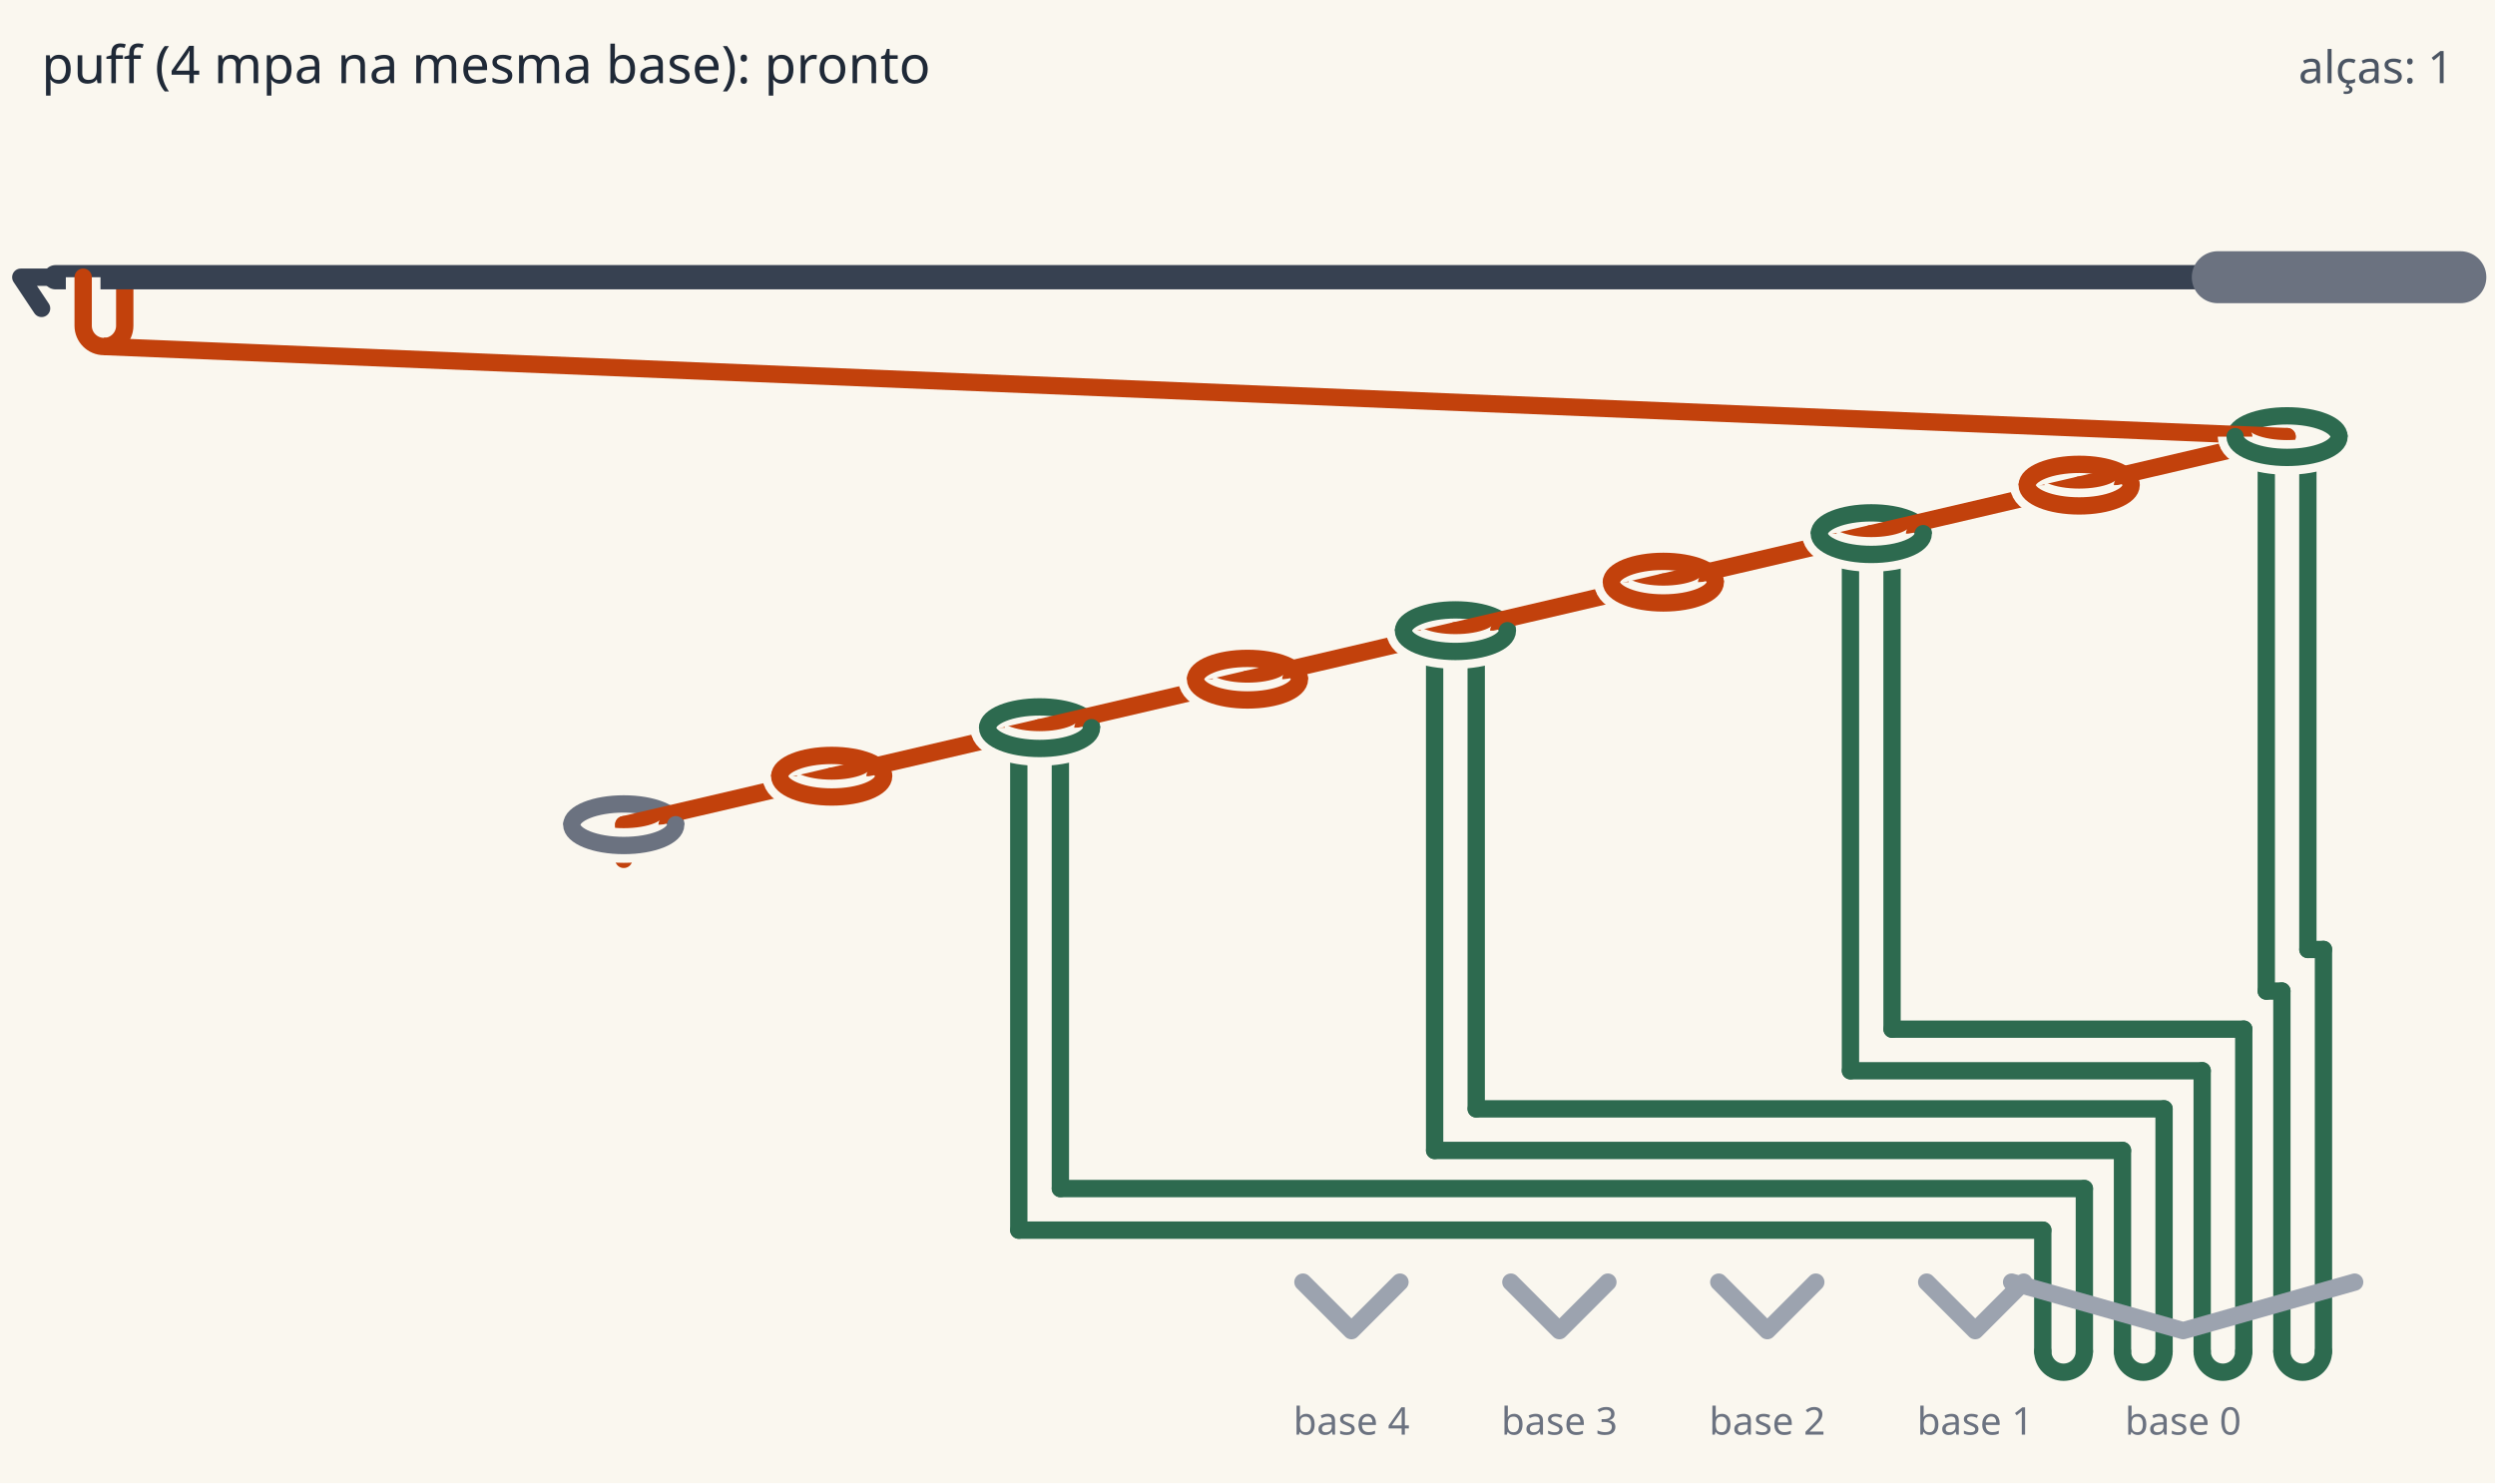
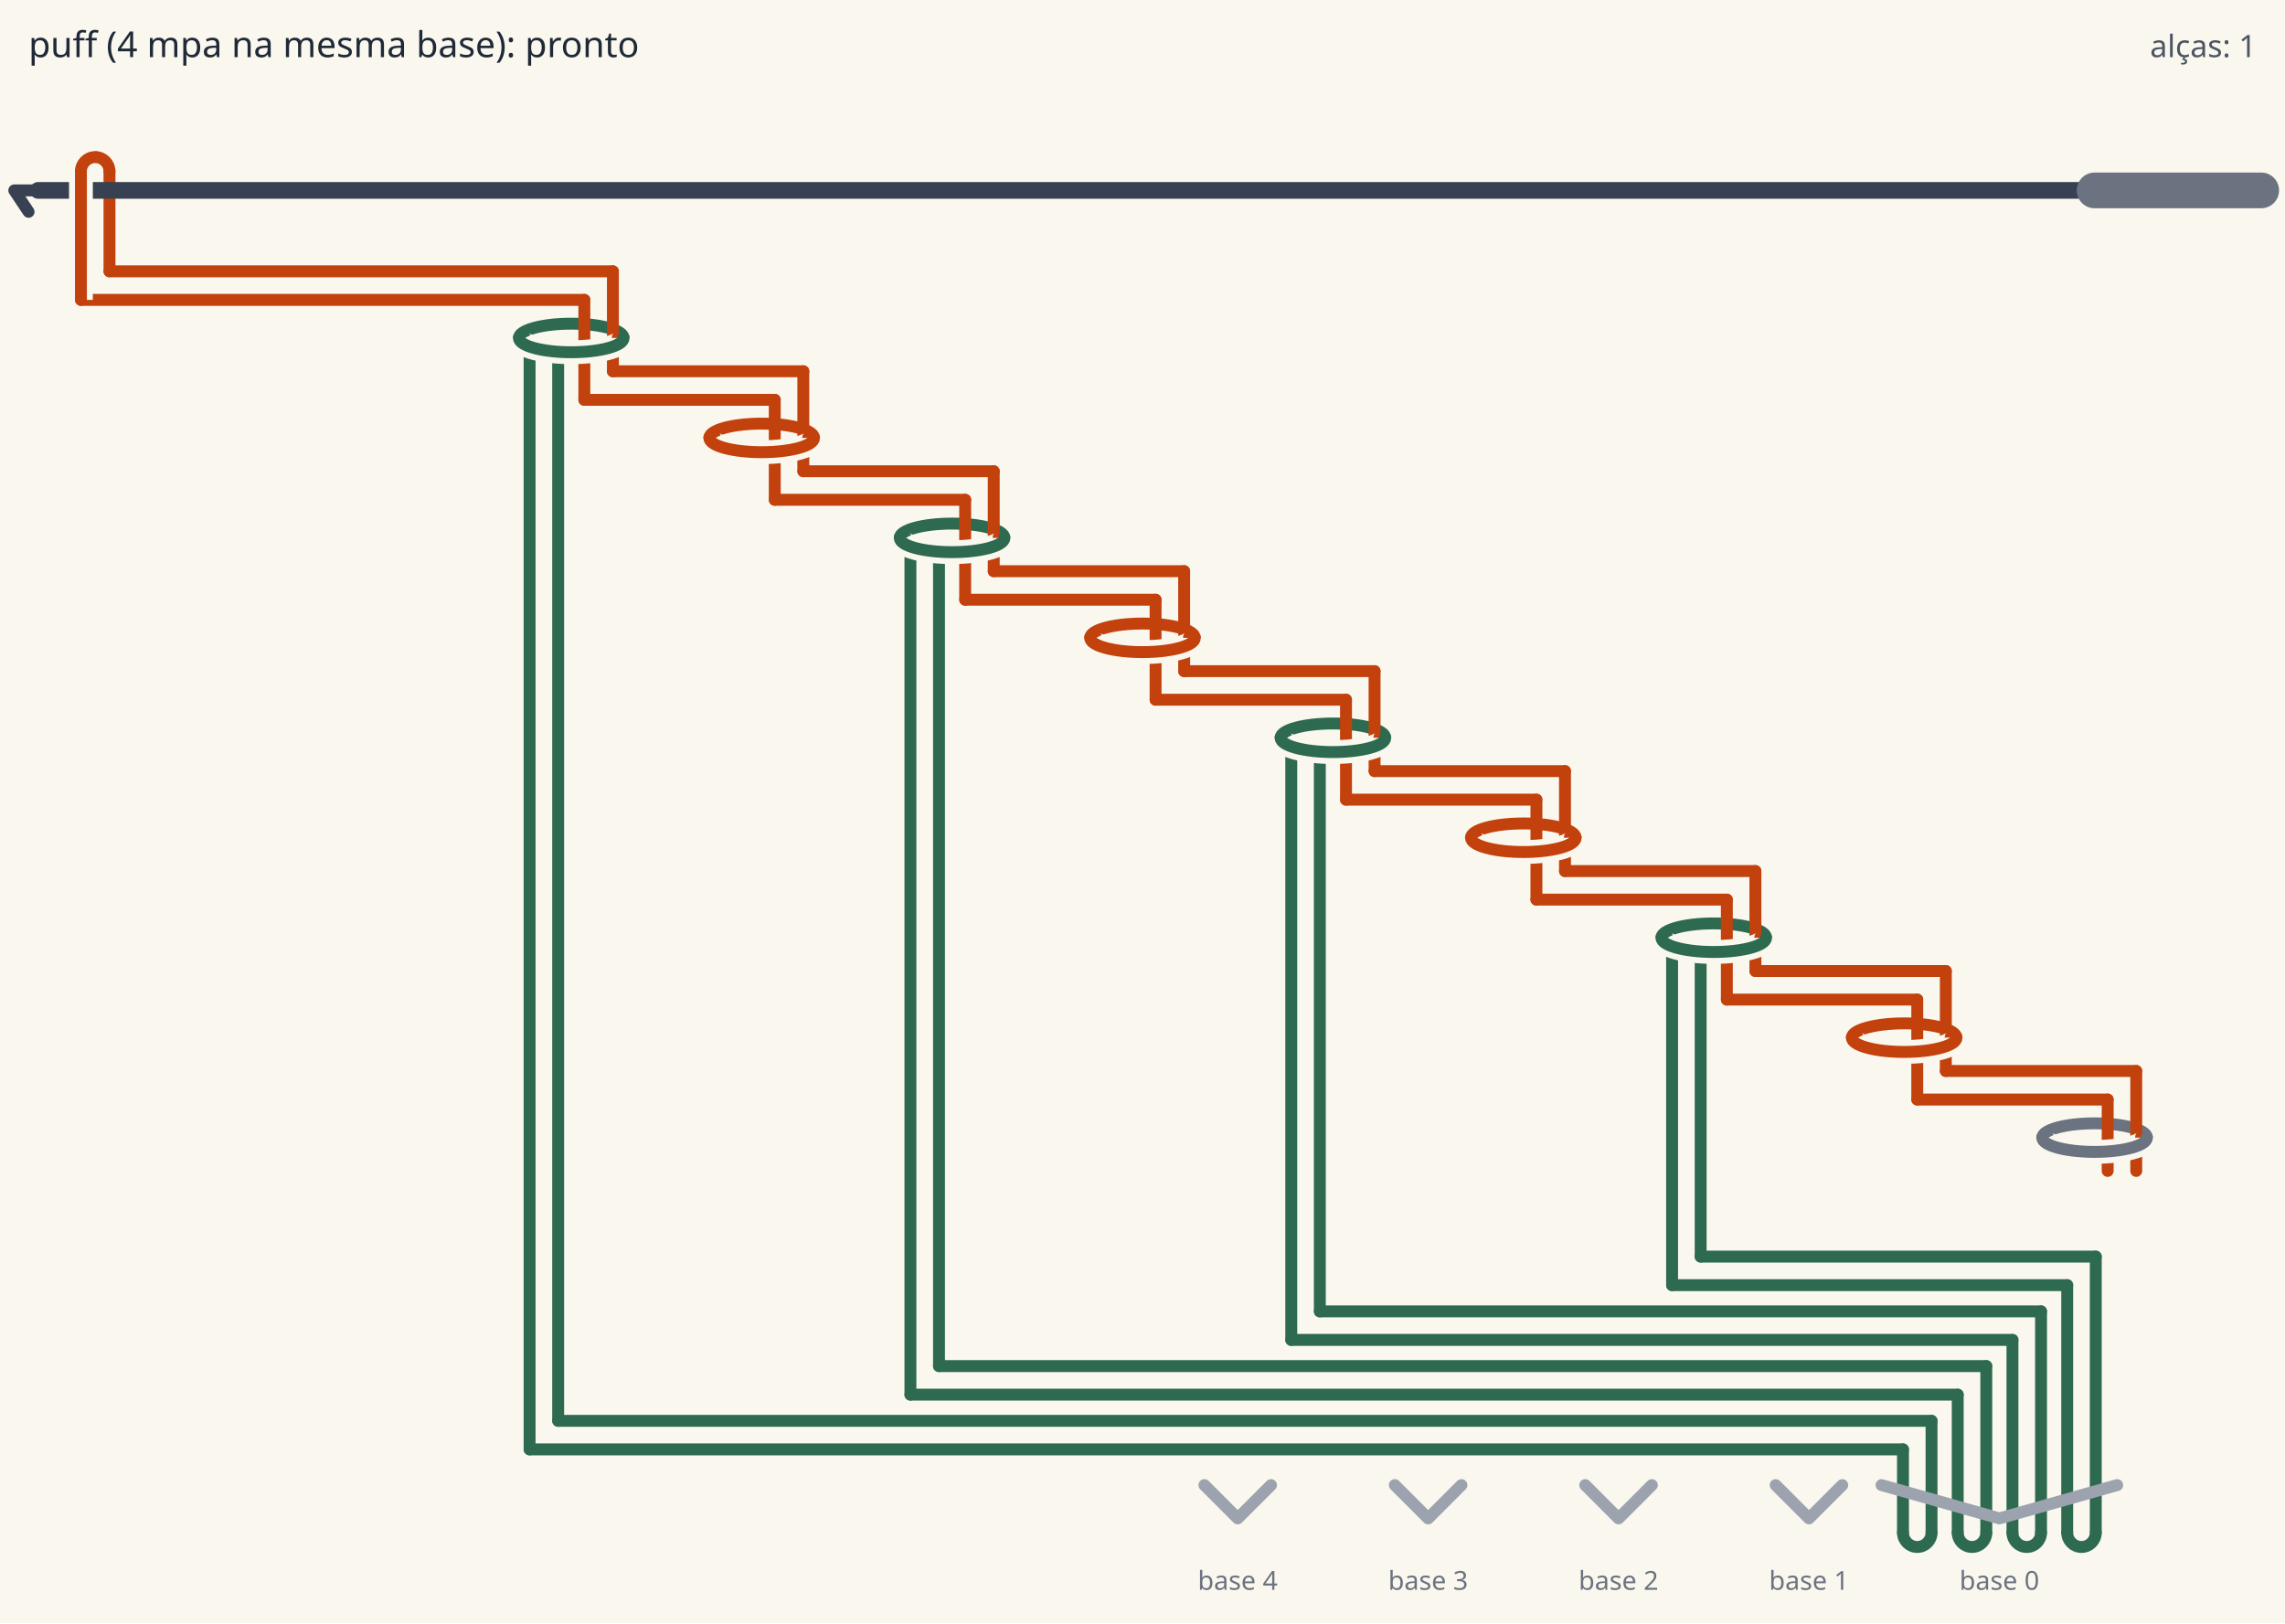
- <svg xmlns="http://www.w3.org/2000/svg" viewBox="0 0 720.0 428.0" width="720.0" height="428.0" font-family="sans-serif">
+ <svg xmlns="http://www.w3.org/2000/svg" viewBox="0 0 960.0 682.0" width="960.0" height="682.0" font-family="sans-serif">
  <rect width="100%" height="100%" fill="#faf7ef" />
  <text x="12" y="24" font-size="15" fill="#1f2937">puff (4 mpa na mesma base): pronto</text>
-   <text x="708.0" y="24" font-size="13" text-anchor="end" fill="#4b5563">alças: 1</text>
-   <text x="630.0" y="414.0" font-size="11" text-anchor="middle" fill="#6b7280">base 0</text>
-   <text x="570.0" y="414.0" font-size="11" text-anchor="middle" fill="#6b7280">base 1</text>
-   <text x="510.0" y="414.0" font-size="11" text-anchor="middle" fill="#6b7280">base 2</text>
-   <text x="450.0" y="414.0" font-size="11" text-anchor="middle" fill="#6b7280">base 3</text>
-   <text x="390.0" y="414.0" font-size="11" text-anchor="middle" fill="#6b7280">base 4</text>
-   <line data-leg="8" data-base="0" data-side="back" data-seg="0" x1="666.0" y1="132.0" x2="666.0" y2="274.0" stroke="#2d6a4f" stroke-width="5" stroke-linecap="round" />
-   <line data-leg="8" data-base="0" data-side="back" data-seg="1" x1="666.0" y1="274.0" x2="670.5" y2="274.0" stroke="#2d6a4f" stroke-width="5" stroke-linecap="round" />
-   <line data-leg="8" data-base="0" data-side="back" data-seg="2" x1="670.5" y1="274.0" x2="670.5" y2="390.0" stroke="#2d6a4f" stroke-width="5" stroke-linecap="round" />
-   <line data-leg="8" data-base="0" data-side="front" data-seg="0" x1="654.0" y1="132.0" x2="654.0" y2="286.0" stroke="#2d6a4f" stroke-width="5" stroke-linecap="round" />
-   <line data-leg="8" data-base="0" data-side="front" data-seg="1" x1="654.0" y1="286.0" x2="658.5" y2="286.0" stroke="#2d6a4f" stroke-width="5" stroke-linecap="round" />
-   <line data-leg="8" data-base="0" data-side="front" data-seg="2" x1="658.5" y1="286.0" x2="658.5" y2="390.0" stroke="#2d6a4f" stroke-width="5" stroke-linecap="round" />
-   <line data-leg="6" data-base="0" data-side="back" data-seg="0" x1="546.0" y1="160.0" x2="546.0" y2="297.0" stroke="#2d6a4f" stroke-width="5" stroke-linecap="round" />
-   <line data-leg="6" data-base="0" data-side="back" data-seg="1" x1="546.0" y1="297.0" x2="647.5" y2="297.0" stroke="#2d6a4f" stroke-width="5" stroke-linecap="round" />
-   <line data-leg="6" data-base="0" data-side="back" data-seg="2" x1="647.5" y1="297.0" x2="647.5" y2="390.0" stroke="#2d6a4f" stroke-width="5" stroke-linecap="round" />
-   <line data-leg="6" data-base="0" data-side="front" data-seg="0" x1="534.0" y1="160.0" x2="534.0" y2="309.0" stroke="#2d6a4f" stroke-width="5" stroke-linecap="round" />
-   <line data-leg="6" data-base="0" data-side="front" data-seg="1" x1="534.0" y1="309.0" x2="635.5" y2="309.0" stroke="#2d6a4f" stroke-width="5" stroke-linecap="round" />
-   <line data-leg="6" data-base="0" data-side="front" data-seg="2" x1="635.5" y1="309.0" x2="635.5" y2="390.0" stroke="#2d6a4f" stroke-width="5" stroke-linecap="round" />
-   <line data-leg="4" data-base="0" data-side="back" data-seg="0" x1="426.0" y1="188.0" x2="426.0" y2="320.0" stroke="#2d6a4f" stroke-width="5" stroke-linecap="round" />
-   <line data-leg="4" data-base="0" data-side="back" data-seg="1" x1="426.0" y1="320.0" x2="624.5" y2="320.0" stroke="#2d6a4f" stroke-width="5" stroke-linecap="round" />
-   <line data-leg="4" data-base="0" data-side="back" data-seg="2" x1="624.5" y1="320.0" x2="624.5" y2="390.0" stroke="#2d6a4f" stroke-width="5" stroke-linecap="round" />
-   <line data-leg="4" data-base="0" data-side="front" data-seg="0" x1="414.0" y1="188.0" x2="414.0" y2="332.0" stroke="#2d6a4f" stroke-width="5" stroke-linecap="round" />
-   <line data-leg="4" data-base="0" data-side="front" data-seg="1" x1="414.0" y1="332.0" x2="612.5" y2="332.0" stroke="#2d6a4f" stroke-width="5" stroke-linecap="round" />
-   <line data-leg="4" data-base="0" data-side="front" data-seg="2" x1="612.5" y1="332.0" x2="612.5" y2="390.0" stroke="#2d6a4f" stroke-width="5" stroke-linecap="round" />
-   <line data-leg="2" data-base="0" data-side="back" data-seg="0" x1="306.0" y1="216.0" x2="306.0" y2="343.0" stroke="#2d6a4f" stroke-width="5" stroke-linecap="round" />
-   <line data-leg="2" data-base="0" data-side="back" data-seg="1" x1="306.0" y1="343.0" x2="601.5" y2="343.0" stroke="#2d6a4f" stroke-width="5" stroke-linecap="round" />
-   <line data-leg="2" data-base="0" data-side="back" data-seg="2" x1="601.5" y1="343.0" x2="601.5" y2="390.0" stroke="#2d6a4f" stroke-width="5" stroke-linecap="round" />
-   <line data-leg="2" data-base="0" data-side="front" data-seg="0" x1="294.0" y1="216.0" x2="294.0" y2="355.0" stroke="#2d6a4f" stroke-width="5" stroke-linecap="round" />
-   <line data-leg="2" data-base="0" data-side="front" data-seg="1" x1="294.0" y1="355.0" x2="589.5" y2="355.0" stroke="#2d6a4f" stroke-width="5" stroke-linecap="round" />
-   <line data-leg="2" data-base="0" data-side="front" data-seg="2" x1="589.5" y1="355.0" x2="589.5" y2="390.0" stroke="#2d6a4f" stroke-width="5" stroke-linecap="round" />
-   <path data-leg-curve="8" data-base="0" d="M 670.5 390.0 A 6 6 0 0 1 658.5 390.0" fill="none" stroke="#2d6a4f" stroke-width="5" stroke-linecap="round" />
-   <path data-leg-curve="6" data-base="0" d="M 647.5 390.0 A 6 6 0 0 1 635.5 390.0" fill="none" stroke="#2d6a4f" stroke-width="5" stroke-linecap="round" />
-   <path data-leg-curve="4" data-base="0" d="M 624.5 390.0 A 6 6 0 0 1 612.5 390.0" fill="none" stroke="#2d6a4f" stroke-width="5" stroke-linecap="round" />
-   <path data-leg-curve="2" data-base="0" d="M 601.5 390.0 A 6 6 0 0 1 589.5 390.0" fill="none" stroke="#2d6a4f" stroke-width="5" stroke-linecap="round" />
-   <path data-base-top="0" data-cx="630.0" data-hw="49.5" d="M 580.5 370.0 L 630.0 384.0 L 679.5 370.0" fill="none" stroke="#9ca3af" stroke-width="5" stroke-linecap="round" stroke-linejoin="round" />
-   <path data-base-top="1" data-cx="570.0" data-hw="14.0" d="M 556.0 370.0 L 570.0 384.0 L 584.0 370.0" fill="none" stroke="#9ca3af" stroke-width="5" stroke-linecap="round" stroke-linejoin="round" />
-   <path data-base-top="2" data-cx="510.0" data-hw="14.0" d="M 496.0 370.0 L 510.0 384.0 L 524.0 370.0" fill="none" stroke="#9ca3af" stroke-width="5" stroke-linecap="round" stroke-linejoin="round" />
-   <path data-base-top="3" data-cx="450.0" data-hw="14.0" d="M 436.0 370.0 L 450.0 384.0 L 464.0 370.0" fill="none" stroke="#9ca3af" stroke-width="5" stroke-linecap="round" stroke-linejoin="round" />
-   <path data-base-top="4" data-cx="390.0" data-hw="14.0" d="M 376.0 370.0 L 390.0 384.0 L 404.0 370.0" fill="none" stroke="#9ca3af" stroke-width="5" stroke-linecap="round" stroke-linejoin="round" />
-   <path data-loop="0" data-kind="initial" data-on-hook="0" data-part="back" data-cx="180.0" data-cy="238.0" d="M 165.0 238.0 A 15 6 0 0 1 195.0 238.0" fill="none" stroke="#6b7280" stroke-width="5" stroke-linecap="round" />
-   <path data-loop="1" data-kind="yo" data-on-hook="0" data-part="back" data-cx="240.0" data-cy="224.0" d="M 225.0 224.0 A 15 6 0 0 1 255.0 224.0" fill="none" stroke="#c2410c" stroke-width="5" stroke-linecap="round" />
-   <path data-loop="2" data-kind="pulled" data-on-hook="0" data-part="back" data-cx="300.0" data-cy="210.0" d="M 285.0 210.0 A 15 6 0 0 1 315.0 210.0" fill="none" stroke="#2d6a4f" stroke-width="5" stroke-linecap="round" />
-   <path data-loop="3" data-kind="yo" data-on-hook="0" data-part="back" data-cx="360.0" data-cy="196.0" d="M 345.0 196.0 A 15 6 0 0 1 375.0 196.0" fill="none" stroke="#c2410c" stroke-width="5" stroke-linecap="round" />
-   <path data-loop="4" data-kind="pulled" data-on-hook="0" data-part="back" data-cx="420.0" data-cy="182.0" d="M 405.0 182.0 A 15 6 0 0 1 435.0 182.0" fill="none" stroke="#2d6a4f" stroke-width="5" stroke-linecap="round" />
-   <path data-loop="5" data-kind="yo" data-on-hook="0" data-part="back" data-cx="480.0" data-cy="168.0" d="M 465.0 168.0 A 15 6 0 0 1 495.0 168.0" fill="none" stroke="#c2410c" stroke-width="5" stroke-linecap="round" />
-   <path data-loop="6" data-kind="pulled" data-on-hook="0" data-part="back" data-cx="540.0" data-cy="154.0" d="M 525.0 154.0 A 15 6 0 0 1 555.0 154.0" fill="none" stroke="#2d6a4f" stroke-width="5" stroke-linecap="round" />
-   <path data-loop="7" data-kind="yo" data-on-hook="0" data-part="back" data-cx="600.0" data-cy="140.0" d="M 585.0 140.0 A 15 6 0 0 1 615.0 140.0" fill="none" stroke="#c2410c" stroke-width="5" stroke-linecap="round" />
-   <path data-loop="8" data-kind="pulled" data-on-hook="0" data-part="back" data-cx="660.0" data-cy="126.0" d="M 645.0 126.0 A 15 6 0 0 1 675.0 126.0" fill="none" stroke="#2d6a4f" stroke-width="5" stroke-linecap="round" />
-   <path data-loop="9" data-kind="yo" data-on-hook="1" data-part="back" data-cx="30.0" data-cy="80.0" d="M 36.0 80.0 L 36.0 94.0 A 6 6 0 0 1 30.0 100.0" fill="none" stroke="#c2410c" stroke-width="5" stroke-linecap="round" />
-   <line data-hook="1" x1="704.0" y1="80" x2="16.0" y2="80" stroke="#374151" stroke-width="7" stroke-linecap="round" />
-   <line data-hook-handle="1" x1="710.0" y1="80" x2="640.0" y2="80" stroke="#6b7280" stroke-width="15" stroke-linecap="round" />
+   <text x="948.0" y="24" font-size="13" text-anchor="end" fill="#4b5563">alças: 1</text>
+   <text x="840.0" y="668.0" font-size="11" text-anchor="middle" fill="#6b7280">base 0</text>
+   <text x="760.0" y="668.0" font-size="11" text-anchor="middle" fill="#6b7280">base 1</text>
+   <text x="680.0" y="668.0" font-size="11" text-anchor="middle" fill="#6b7280">base 2</text>
+   <text x="600.0" y="668.0" font-size="11" text-anchor="middle" fill="#6b7280">base 3</text>
+   <text x="520.0" y="668.0" font-size="11" text-anchor="middle" fill="#6b7280">base 4</text>
+   <path data-loop="0" data-kind="initial" data-on-hook="0" data-part="back" data-cx="880.0" data-cy="478.0" d="M 858.0 478.0 A 22 6 0 0 1 902.0 478.0" fill="none" stroke="#6b7280" stroke-width="5" stroke-linecap="round" />
+   <path data-loop="1" data-kind="yo" data-on-hook="0" data-part="back" data-cx="800.0" data-cy="436.0" d="M 778.0 436.0 A 22 6 0 0 1 822.0 436.0" fill="none" stroke="#c2410c" stroke-width="5" stroke-linecap="round" />
+   <path data-loop="2" data-kind="pulled" data-on-hook="0" data-part="back" data-cx="720.0" data-cy="394.0" d="M 698.0 394.0 A 22 6 0 0 1 742.0 394.0" fill="none" stroke="#2d6a4f" stroke-width="5" stroke-linecap="round" />
+   <path data-loop="3" data-kind="yo" data-on-hook="0" data-part="back" data-cx="640.0" data-cy="352.0" d="M 618.0 352.0 A 22 6 0 0 1 662.0 352.0" fill="none" stroke="#c2410c" stroke-width="5" stroke-linecap="round" />
+   <path data-loop="4" data-kind="pulled" data-on-hook="0" data-part="back" data-cx="560.0" data-cy="310.0" d="M 538.0 310.0 A 22 6 0 0 1 582.0 310.0" fill="none" stroke="#2d6a4f" stroke-width="5" stroke-linecap="round" />
+   <path data-loop="5" data-kind="yo" data-on-hook="0" data-part="back" data-cx="480.0" data-cy="268.0" d="M 458.0 268.0 A 22 6 0 0 1 502.0 268.0" fill="none" stroke="#c2410c" stroke-width="5" stroke-linecap="round" />
+   <path data-loop="6" data-kind="pulled" data-on-hook="0" data-part="back" data-cx="400.0" data-cy="226.0" d="M 378.0 226.0 A 22 6 0 0 1 422.0 226.0" fill="none" stroke="#2d6a4f" stroke-width="5" stroke-linecap="round" />
+   <path data-loop="7" data-kind="yo" data-on-hook="0" data-part="back" data-cx="320.0" data-cy="184.0" d="M 298.0 184.0 A 22 6 0 0 1 342.0 184.0" fill="none" stroke="#c2410c" stroke-width="5" stroke-linecap="round" />
+   <path data-loop="8" data-kind="pulled" data-on-hook="0" data-part="back" data-cx="240.0" data-cy="142.0" d="M 218.0 142.0 A 22 6 0 0 1 262.0 142.0" fill="none" stroke="#2d6a4f" stroke-width="5" stroke-linecap="round" />
+   <path data-bend="9" data-side="back" d="M 46.0 72 A 6 6 0 0 0 40.0 66" fill="none" stroke="#c2410c" stroke-width="5" stroke-linecap="round" />
+   <line data-pair="9" data-side="back" data-seg="0" data-strand="9" data-draw="1" data-loop="9" data-kind="yo" data-on-hook="1" data-part="back" data-cx="40.0" data-cy="80" x1="46.0" y1="72.0" x2="46.0" y2="114.0" stroke="#c2410c" stroke-width="5" stroke-linecap="round" />
+   <line data-hook="1" x1="944.0" y1="80" x2="16.0" y2="80" stroke="#374151" stroke-width="7" stroke-linecap="round" />
+   <line data-hook-handle="1" x1="950.0" y1="80" x2="880.0" y2="80" stroke="#6b7280" stroke-width="15" stroke-linecap="round" />
  <path data-hook-tip="1" d="M 18.0 80 L 6.0 80 L 12.0 89" fill="none" stroke="#374151" stroke-width="5" stroke-linecap="round" stroke-linejoin="round" />
-   <line data-strand="9" data-draw="1" data-through="8" x1="30.0" y1="100.0" x2="660.0" y2="126.0" stroke="#c2410c" stroke-width="5" stroke-linecap="round" />
-   <line data-strand="9" data-draw="1" data-through="7" x1="660.0" y1="126.0" x2="600.0" y2="140.0" stroke="#c2410c" stroke-width="5" stroke-linecap="round" />
-   <line data-strand="9" data-draw="1" data-through="6" x1="600.0" y1="140.0" x2="540.0" y2="154.0" stroke="#c2410c" stroke-width="5" stroke-linecap="round" />
-   <line data-strand="9" data-draw="1" data-through="5" x1="540.0" y1="154.0" x2="480.0" y2="168.0" stroke="#c2410c" stroke-width="5" stroke-linecap="round" />
-   <line data-strand="9" data-draw="1" data-through="4" x1="480.0" y1="168.0" x2="420.0" y2="182.0" stroke="#c2410c" stroke-width="5" stroke-linecap="round" />
-   <line data-strand="9" data-draw="1" data-through="3" x1="420.0" y1="182.0" x2="360.0" y2="196.0" stroke="#c2410c" stroke-width="5" stroke-linecap="round" />
-   <line data-strand="9" data-draw="1" data-through="2" x1="360.0" y1="196.0" x2="300.0" y2="210.0" stroke="#c2410c" stroke-width="5" stroke-linecap="round" />
-   <line data-strand="9" data-draw="1" data-through="1" x1="300.0" y1="210.0" x2="240.0" y2="224.0" stroke="#c2410c" stroke-width="5" stroke-linecap="round" />
-   <line data-strand="9" data-draw="1" data-through="0" x1="240.0" y1="224.0" x2="180.0" y2="238.0" stroke="#c2410c" stroke-width="5" stroke-linecap="round" />
-   <line data-strand="9" data-draw="1" data-exit="1" x1="180.0" y1="238.0" x2="180.0" y2="248.0" stroke="#c2410c" stroke-width="5" stroke-linecap="round" />
-   <path d="M 165.0 238.0 A 15 6 0 0 0 195.0 238.0" fill="none" stroke="#faf7ef" stroke-width="10" stroke-linecap="butt" />
-   <path data-loop="0" data-kind="initial" data-on-hook="0" data-part="front" data-cx="180.0" data-cy="238.0" d="M 165.0 238.0 A 15 6 0 0 0 195.0 238.0" fill="none" stroke="#6b7280" stroke-width="5" stroke-linecap="round" />
-   <path d="M 225.0 224.0 A 15 6 0 0 0 255.0 224.0" fill="none" stroke="#faf7ef" stroke-width="10" stroke-linecap="butt" />
-   <path data-loop="1" data-kind="yo" data-on-hook="0" data-part="front" data-cx="240.0" data-cy="224.0" d="M 225.0 224.0 A 15 6 0 0 0 255.0 224.0" fill="none" stroke="#c2410c" stroke-width="5" stroke-linecap="round" />
-   <path d="M 285.0 210.0 A 15 6 0 0 0 315.0 210.0" fill="none" stroke="#faf7ef" stroke-width="10" stroke-linecap="butt" />
-   <path data-loop="2" data-kind="pulled" data-on-hook="0" data-part="front" data-cx="300.0" data-cy="210.0" d="M 285.0 210.0 A 15 6 0 0 0 315.0 210.0" fill="none" stroke="#2d6a4f" stroke-width="5" stroke-linecap="round" />
-   <path d="M 345.0 196.0 A 15 6 0 0 0 375.0 196.0" fill="none" stroke="#faf7ef" stroke-width="10" stroke-linecap="butt" />
-   <path data-loop="3" data-kind="yo" data-on-hook="0" data-part="front" data-cx="360.0" data-cy="196.0" d="M 345.0 196.0 A 15 6 0 0 0 375.0 196.0" fill="none" stroke="#c2410c" stroke-width="5" stroke-linecap="round" />
-   <path d="M 405.0 182.0 A 15 6 0 0 0 435.0 182.0" fill="none" stroke="#faf7ef" stroke-width="10" stroke-linecap="butt" />
-   <path data-loop="4" data-kind="pulled" data-on-hook="0" data-part="front" data-cx="420.0" data-cy="182.0" d="M 405.0 182.0 A 15 6 0 0 0 435.0 182.0" fill="none" stroke="#2d6a4f" stroke-width="5" stroke-linecap="round" />
-   <path d="M 465.0 168.0 A 15 6 0 0 0 495.0 168.0" fill="none" stroke="#faf7ef" stroke-width="10" stroke-linecap="butt" />
-   <path data-loop="5" data-kind="yo" data-on-hook="0" data-part="front" data-cx="480.0" data-cy="168.0" d="M 465.0 168.0 A 15 6 0 0 0 495.0 168.0" fill="none" stroke="#c2410c" stroke-width="5" stroke-linecap="round" />
-   <path d="M 525.0 154.0 A 15 6 0 0 0 555.0 154.0" fill="none" stroke="#faf7ef" stroke-width="10" stroke-linecap="butt" />
-   <path data-loop="6" data-kind="pulled" data-on-hook="0" data-part="front" data-cx="540.0" data-cy="154.0" d="M 525.0 154.0 A 15 6 0 0 0 555.0 154.0" fill="none" stroke="#2d6a4f" stroke-width="5" stroke-linecap="round" />
-   <path d="M 585.0 140.0 A 15 6 0 0 0 615.0 140.0" fill="none" stroke="#faf7ef" stroke-width="10" stroke-linecap="butt" />
-   <path data-loop="7" data-kind="yo" data-on-hook="0" data-part="front" data-cx="600.0" data-cy="140.0" d="M 585.0 140.0 A 15 6 0 0 0 615.0 140.0" fill="none" stroke="#c2410c" stroke-width="5" stroke-linecap="round" />
-   <path d="M 645.0 126.0 A 15 6 0 0 0 675.0 126.0" fill="none" stroke="#faf7ef" stroke-width="10" stroke-linecap="butt" />
-   <path data-loop="8" data-kind="pulled" data-on-hook="0" data-part="front" data-cx="660.0" data-cy="126.0" d="M 645.0 126.0 A 15 6 0 0 0 675.0 126.0" fill="none" stroke="#2d6a4f" stroke-width="5" stroke-linecap="round" />
-   <path d="M 30.0 100.0 A 6 6 0 0 1 24.0 94.0 L 24.0 80.0" fill="none" stroke="#faf7ef" stroke-width="10" stroke-linecap="butt" />
-   <path data-loop="9" data-kind="yo" data-on-hook="1" data-part="front" data-cx="30.0" data-cy="80.0" d="M 30.0 100.0 A 6 6 0 0 1 24.0 94.0 L 24.0 80.0" fill="none" stroke="#c2410c" stroke-width="5" stroke-linecap="round" />
+   <line data-pair="2" data-side="back" data-seg="0" data-leg="2" data-base="0" x1="714.5" y1="400.0" x2="714.5" y2="528.0" stroke="#2d6a4f" stroke-width="5" stroke-linecap="round" />
+   <line data-pair="2" data-side="back" data-seg="1" data-leg="2" data-base="0" x1="714.5" y1="528.0" x2="880.5" y2="528.0" stroke="#2d6a4f" stroke-width="5" stroke-linecap="round" />
+   <line data-pair="2" data-side="back" data-seg="2" data-leg="2" data-base="0" x1="880.5" y1="528.0" x2="880.5" y2="644.0" stroke="#2d6a4f" stroke-width="5" stroke-linecap="round" />
+   <line data-pair="2" data-side="front" data-seg="0" data-leg="2" data-base="0" x1="702.5" y1="400.0" x2="702.5" y2="540.0" stroke="#2d6a4f" stroke-width="5" stroke-linecap="round" />
+   <line data-pair="2" data-side="front" data-seg="1" data-leg="2" data-base="0" x1="702.5" y1="540.0" x2="868.5" y2="540.0" stroke="#2d6a4f" stroke-width="5" stroke-linecap="round" />
+   <line data-pair="2" data-side="front" data-seg="2" data-leg="2" data-base="0" x1="868.5" y1="540.0" x2="868.5" y2="644.0" stroke="#2d6a4f" stroke-width="5" stroke-linecap="round" />
+   <line data-pair="4" data-side="back" data-seg="0" data-leg="4" data-base="0" x1="554.5" y1="316.0" x2="554.5" y2="551.0" stroke="#2d6a4f" stroke-width="5" stroke-linecap="round" />
+   <line data-pair="4" data-side="back" data-seg="1" data-leg="4" data-base="0" x1="554.5" y1="551.0" x2="857.5" y2="551.0" stroke="#2d6a4f" stroke-width="5" stroke-linecap="round" />
+   <line data-pair="4" data-side="back" data-seg="2" data-leg="4" data-base="0" x1="857.5" y1="551.0" x2="857.5" y2="644.0" stroke="#2d6a4f" stroke-width="5" stroke-linecap="round" />
+   <line data-pair="4" data-side="front" data-seg="0" data-leg="4" data-base="0" x1="542.5" y1="316.0" x2="542.5" y2="563.0" stroke="#2d6a4f" stroke-width="5" stroke-linecap="round" />
+   <line data-pair="4" data-side="front" data-seg="1" data-leg="4" data-base="0" x1="542.5" y1="563.0" x2="845.5" y2="563.0" stroke="#2d6a4f" stroke-width="5" stroke-linecap="round" />
+   <line data-pair="4" data-side="front" data-seg="2" data-leg="4" data-base="0" x1="845.5" y1="563.0" x2="845.5" y2="644.0" stroke="#2d6a4f" stroke-width="5" stroke-linecap="round" />
+   <line data-pair="6" data-side="back" data-seg="0" data-leg="6" data-base="0" x1="394.5" y1="232.0" x2="394.5" y2="574.0" stroke="#2d6a4f" stroke-width="5" stroke-linecap="round" />
+   <line data-pair="6" data-side="back" data-seg="1" data-leg="6" data-base="0" x1="394.5" y1="574.0" x2="834.5" y2="574.0" stroke="#2d6a4f" stroke-width="5" stroke-linecap="round" />
+   <line data-pair="6" data-side="back" data-seg="2" data-leg="6" data-base="0" x1="834.5" y1="574.0" x2="834.5" y2="644.0" stroke="#2d6a4f" stroke-width="5" stroke-linecap="round" />
+   <line data-pair="6" data-side="front" data-seg="0" data-leg="6" data-base="0" x1="382.5" y1="232.0" x2="382.5" y2="586.0" stroke="#2d6a4f" stroke-width="5" stroke-linecap="round" />
+   <line data-pair="6" data-side="front" data-seg="1" data-leg="6" data-base="0" x1="382.5" y1="586.0" x2="822.5" y2="586.0" stroke="#2d6a4f" stroke-width="5" stroke-linecap="round" />
+   <line data-pair="6" data-side="front" data-seg="2" data-leg="6" data-base="0" x1="822.5" y1="586.0" x2="822.5" y2="644.0" stroke="#2d6a4f" stroke-width="5" stroke-linecap="round" />
+   <line data-pair="8" data-side="back" data-seg="0" data-leg="8" data-base="0" x1="234.5" y1="148.0" x2="234.5" y2="597.0" stroke="#2d6a4f" stroke-width="5" stroke-linecap="round" />
+   <line data-pair="8" data-side="back" data-seg="1" data-leg="8" data-base="0" x1="234.5" y1="597.0" x2="811.5" y2="597.0" stroke="#2d6a4f" stroke-width="5" stroke-linecap="round" />
+   <line data-pair="8" data-side="back" data-seg="2" data-leg="8" data-base="0" x1="811.5" y1="597.0" x2="811.5" y2="644.0" stroke="#2d6a4f" stroke-width="5" stroke-linecap="round" />
+   <line data-pair="8" data-side="front" data-seg="0" data-leg="8" data-base="0" x1="222.5" y1="148.0" x2="222.5" y2="609.0" stroke="#2d6a4f" stroke-width="5" stroke-linecap="round" />
+   <line data-pair="8" data-side="front" data-seg="1" data-leg="8" data-base="0" x1="222.5" y1="609.0" x2="799.5" y2="609.0" stroke="#2d6a4f" stroke-width="5" stroke-linecap="round" />
+   <line data-pair="8" data-side="front" data-seg="2" data-leg="8" data-base="0" x1="799.5" y1="609.0" x2="799.5" y2="644.0" stroke="#2d6a4f" stroke-width="5" stroke-linecap="round" />
+   <line data-pair="9" data-side="back" data-seg="1" data-strand="9" data-draw="1" x1="46.0" y1="114.0" x2="257.5" y2="114.0" stroke="#c2410c" stroke-width="5" stroke-linecap="round" />
+   <line data-pair="9" data-side="back" data-seg="2" data-strand="9" data-draw="1" data-through="8" x1="257.5" y1="114.0" x2="257.5" y2="156.0" stroke="#c2410c" stroke-width="5" stroke-linecap="round" />
+   <line data-pair="9" data-side="back" data-seg="3" data-strand="9" data-draw="1" x1="257.5" y1="156.0" x2="337.5" y2="156.0" stroke="#c2410c" stroke-width="5" stroke-linecap="round" />
+   <line data-pair="9" data-side="back" data-seg="4" data-strand="9" data-draw="1" data-through="7" x1="337.5" y1="156.0" x2="337.5" y2="198.0" stroke="#c2410c" stroke-width="5" stroke-linecap="round" />
+   <line data-pair="9" data-side="back" data-seg="5" data-strand="9" data-draw="1" x1="337.5" y1="198.0" x2="417.5" y2="198.0" stroke="#c2410c" stroke-width="5" stroke-linecap="round" />
+   <line data-pair="9" data-side="back" data-seg="6" data-strand="9" data-draw="1" data-through="6" x1="417.5" y1="198.0" x2="417.5" y2="240.0" stroke="#c2410c" stroke-width="5" stroke-linecap="round" />
+   <line data-pair="9" data-side="back" data-seg="7" data-strand="9" data-draw="1" x1="417.5" y1="240.0" x2="497.5" y2="240.0" stroke="#c2410c" stroke-width="5" stroke-linecap="round" />
+   <line data-pair="9" data-side="back" data-seg="8" data-strand="9" data-draw="1" data-through="5" x1="497.5" y1="240.0" x2="497.5" y2="282.0" stroke="#c2410c" stroke-width="5" stroke-linecap="round" />
+   <line data-pair="9" data-side="back" data-seg="9" data-strand="9" data-draw="1" x1="497.5" y1="282.0" x2="577.5" y2="282.0" stroke="#c2410c" stroke-width="5" stroke-linecap="round" />
+   <line data-pair="9" data-side="back" data-seg="10" data-strand="9" data-draw="1" data-through="4" x1="577.5" y1="282.0" x2="577.5" y2="324.0" stroke="#c2410c" stroke-width="5" stroke-linecap="round" />
+   <line data-pair="9" data-side="back" data-seg="11" data-strand="9" data-draw="1" x1="577.5" y1="324.0" x2="657.5" y2="324.0" stroke="#c2410c" stroke-width="5" stroke-linecap="round" />
+   <line data-pair="9" data-side="back" data-seg="12" data-strand="9" data-draw="1" data-through="3" x1="657.5" y1="324.0" x2="657.5" y2="366.0" stroke="#c2410c" stroke-width="5" stroke-linecap="round" />
+   <line data-pair="9" data-side="back" data-seg="13" data-strand="9" data-draw="1" x1="657.5" y1="366.0" x2="737.5" y2="366.0" stroke="#c2410c" stroke-width="5" stroke-linecap="round" />
+   <line data-pair="9" data-side="back" data-seg="14" data-strand="9" data-draw="1" data-through="2" x1="737.5" y1="366.0" x2="737.5" y2="408.0" stroke="#c2410c" stroke-width="5" stroke-linecap="round" />
+   <line data-pair="9" data-side="back" data-seg="15" data-strand="9" data-draw="1" x1="737.5" y1="408.0" x2="817.5" y2="408.0" stroke="#c2410c" stroke-width="5" stroke-linecap="round" />
+   <line data-pair="9" data-side="back" data-seg="16" data-strand="9" data-draw="1" data-through="1" x1="817.5" y1="408.0" x2="817.5" y2="450.0" stroke="#c2410c" stroke-width="5" stroke-linecap="round" />
+   <line data-pair="9" data-side="back" data-seg="17" data-strand="9" data-draw="1" x1="817.5" y1="450.0" x2="897.5" y2="450.0" stroke="#c2410c" stroke-width="5" stroke-linecap="round" />
+   <line data-pair="9" data-side="back" data-seg="18" data-strand="9" data-draw="1" data-through="0" x1="897.5" y1="450.0" x2="897.5" y2="492.0" stroke="#c2410c" stroke-width="5" stroke-linecap="round" />
+   <line data-pair="9" data-side="front" data-seg="1" data-strand="9" data-draw="1" x1="34.0" y1="126.0" x2="245.5" y2="126.0" stroke="#c2410c" stroke-width="5" stroke-linecap="round" />
+   <line data-pair="9" data-side="front" data-seg="2" data-strand="9" data-draw="1" data-through="8" x1="245.5" y1="126.0" x2="245.5" y2="168.0" stroke="#c2410c" stroke-width="5" stroke-linecap="round" />
+   <line data-pair="9" data-side="front" data-seg="3" data-strand="9" data-draw="1" x1="245.5" y1="168.0" x2="325.5" y2="168.0" stroke="#c2410c" stroke-width="5" stroke-linecap="round" />
+   <line data-pair="9" data-side="front" data-seg="4" data-strand="9" data-draw="1" data-through="7" x1="325.5" y1="168.0" x2="325.5" y2="210.0" stroke="#c2410c" stroke-width="5" stroke-linecap="round" />
+   <line data-pair="9" data-side="front" data-seg="5" data-strand="9" data-draw="1" x1="325.5" y1="210.0" x2="405.5" y2="210.0" stroke="#c2410c" stroke-width="5" stroke-linecap="round" />
+   <line data-pair="9" data-side="front" data-seg="6" data-strand="9" data-draw="1" data-through="6" x1="405.5" y1="210.0" x2="405.5" y2="252.0" stroke="#c2410c" stroke-width="5" stroke-linecap="round" />
+   <line data-pair="9" data-side="front" data-seg="7" data-strand="9" data-draw="1" x1="405.5" y1="252.0" x2="485.5" y2="252.0" stroke="#c2410c" stroke-width="5" stroke-linecap="round" />
+   <line data-pair="9" data-side="front" data-seg="8" data-strand="9" data-draw="1" data-through="5" x1="485.5" y1="252.0" x2="485.5" y2="294.0" stroke="#c2410c" stroke-width="5" stroke-linecap="round" />
+   <line data-pair="9" data-side="front" data-seg="9" data-strand="9" data-draw="1" x1="485.5" y1="294.0" x2="565.5" y2="294.0" stroke="#c2410c" stroke-width="5" stroke-linecap="round" />
+   <line data-pair="9" data-side="front" data-seg="10" data-strand="9" data-draw="1" data-through="4" x1="565.5" y1="294.0" x2="565.5" y2="336.0" stroke="#c2410c" stroke-width="5" stroke-linecap="round" />
+   <line data-pair="9" data-side="front" data-seg="11" data-strand="9" data-draw="1" x1="565.5" y1="336.0" x2="645.5" y2="336.0" stroke="#c2410c" stroke-width="5" stroke-linecap="round" />
+   <line data-pair="9" data-side="front" data-seg="12" data-strand="9" data-draw="1" data-through="3" x1="645.5" y1="336.0" x2="645.5" y2="378.0" stroke="#c2410c" stroke-width="5" stroke-linecap="round" />
+   <line data-pair="9" data-side="front" data-seg="13" data-strand="9" data-draw="1" x1="645.5" y1="378.0" x2="725.5" y2="378.0" stroke="#c2410c" stroke-width="5" stroke-linecap="round" />
+   <line data-pair="9" data-side="front" data-seg="14" data-strand="9" data-draw="1" data-through="2" x1="725.5" y1="378.0" x2="725.5" y2="420.0" stroke="#c2410c" stroke-width="5" stroke-linecap="round" />
+   <line data-pair="9" data-side="front" data-seg="15" data-strand="9" data-draw="1" x1="725.5" y1="420.0" x2="805.5" y2="420.0" stroke="#c2410c" stroke-width="5" stroke-linecap="round" />
+   <line data-pair="9" data-side="front" data-seg="16" data-strand="9" data-draw="1" data-through="1" x1="805.5" y1="420.0" x2="805.5" y2="462.0" stroke="#c2410c" stroke-width="5" stroke-linecap="round" />
+   <line data-pair="9" data-side="front" data-seg="17" data-strand="9" data-draw="1" x1="805.5" y1="462.0" x2="885.5" y2="462.0" stroke="#c2410c" stroke-width="5" stroke-linecap="round" />
+   <line data-pair="9" data-side="front" data-seg="18" data-strand="9" data-draw="1" data-through="0" x1="885.5" y1="462.0" x2="885.5" y2="492.0" stroke="#c2410c" stroke-width="5" stroke-linecap="round" />
+   <path data-leg-curve="2" data-base="0" d="M 880.5 644.0 A 6 6 0 0 1 868.5 644.0" fill="none" stroke="#2d6a4f" stroke-width="5" stroke-linecap="round" />
+   <path data-leg-curve="4" data-base="0" d="M 857.5 644.0 A 6 6 0 0 1 845.5 644.0" fill="none" stroke="#2d6a4f" stroke-width="5" stroke-linecap="round" />
+   <path data-leg-curve="6" data-base="0" d="M 834.5 644.0 A 6 6 0 0 1 822.5 644.0" fill="none" stroke="#2d6a4f" stroke-width="5" stroke-linecap="round" />
+   <path data-leg-curve="8" data-base="0" d="M 811.5 644.0 A 6 6 0 0 1 799.5 644.0" fill="none" stroke="#2d6a4f" stroke-width="5" stroke-linecap="round" />
+   <path data-base-top="0" data-cx="840.0" data-hw="49.5" d="M 790.5 624.0 L 840.0 638.0 L 889.5 624.0" fill="none" stroke="#9ca3af" stroke-width="5" stroke-linecap="round" stroke-linejoin="round" />
+   <path data-base-top="1" data-cx="760.0" data-hw="14.0" d="M 746.0 624.0 L 760.0 638.0 L 774.0 624.0" fill="none" stroke="#9ca3af" stroke-width="5" stroke-linecap="round" stroke-linejoin="round" />
+   <path data-base-top="2" data-cx="680.0" data-hw="14.0" d="M 666.0 624.0 L 680.0 638.0 L 694.0 624.0" fill="none" stroke="#9ca3af" stroke-width="5" stroke-linecap="round" stroke-linejoin="round" />
+   <path data-base-top="3" data-cx="600.0" data-hw="14.0" d="M 586.0 624.0 L 600.0 638.0 L 614.0 624.0" fill="none" stroke="#9ca3af" stroke-width="5" stroke-linecap="round" stroke-linejoin="round" />
+   <path data-base-top="4" data-cx="520.0" data-hw="14.0" d="M 506.0 624.0 L 520.0 638.0 L 534.0 624.0" fill="none" stroke="#9ca3af" stroke-width="5" stroke-linecap="round" stroke-linejoin="round" />
+   <path d="M 858.0 478.0 A 22 6 0 0 0 902.0 478.0" fill="none" stroke="#faf7ef" stroke-width="10" stroke-linecap="butt" />
+   <path data-loop="0" data-kind="initial" data-on-hook="0" data-part="front" data-cx="880.0" data-cy="478.0" d="M 858.0 478.0 A 22 6 0 0 0 902.0 478.0" fill="none" stroke="#6b7280" stroke-width="5" stroke-linecap="round" />
+   <path d="M 778.0 436.0 A 22 6 0 0 0 822.0 436.0" fill="none" stroke="#faf7ef" stroke-width="10" stroke-linecap="butt" />
+   <path data-loop="1" data-kind="yo" data-on-hook="0" data-part="front" data-cx="800.0" data-cy="436.0" d="M 778.0 436.0 A 22 6 0 0 0 822.0 436.0" fill="none" stroke="#c2410c" stroke-width="5" stroke-linecap="round" />
+   <path d="M 698.0 394.0 A 22 6 0 0 0 742.0 394.0" fill="none" stroke="#faf7ef" stroke-width="10" stroke-linecap="butt" />
+   <path data-loop="2" data-kind="pulled" data-on-hook="0" data-part="front" data-cx="720.0" data-cy="394.0" d="M 698.0 394.0 A 22 6 0 0 0 742.0 394.0" fill="none" stroke="#2d6a4f" stroke-width="5" stroke-linecap="round" />
+   <path d="M 618.0 352.0 A 22 6 0 0 0 662.0 352.0" fill="none" stroke="#faf7ef" stroke-width="10" stroke-linecap="butt" />
+   <path data-loop="3" data-kind="yo" data-on-hook="0" data-part="front" data-cx="640.0" data-cy="352.0" d="M 618.0 352.0 A 22 6 0 0 0 662.0 352.0" fill="none" stroke="#c2410c" stroke-width="5" stroke-linecap="round" />
+   <path d="M 538.0 310.0 A 22 6 0 0 0 582.0 310.0" fill="none" stroke="#faf7ef" stroke-width="10" stroke-linecap="butt" />
+   <path data-loop="4" data-kind="pulled" data-on-hook="0" data-part="front" data-cx="560.0" data-cy="310.0" d="M 538.0 310.0 A 22 6 0 0 0 582.0 310.0" fill="none" stroke="#2d6a4f" stroke-width="5" stroke-linecap="round" />
+   <path d="M 458.0 268.0 A 22 6 0 0 0 502.0 268.0" fill="none" stroke="#faf7ef" stroke-width="10" stroke-linecap="butt" />
+   <path data-loop="5" data-kind="yo" data-on-hook="0" data-part="front" data-cx="480.0" data-cy="268.0" d="M 458.0 268.0 A 22 6 0 0 0 502.0 268.0" fill="none" stroke="#c2410c" stroke-width="5" stroke-linecap="round" />
+   <path d="M 378.0 226.0 A 22 6 0 0 0 422.0 226.0" fill="none" stroke="#faf7ef" stroke-width="10" stroke-linecap="butt" />
+   <path data-loop="6" data-kind="pulled" data-on-hook="0" data-part="front" data-cx="400.0" data-cy="226.0" d="M 378.0 226.0 A 22 6 0 0 0 422.0 226.0" fill="none" stroke="#2d6a4f" stroke-width="5" stroke-linecap="round" />
+   <path d="M 298.0 184.0 A 22 6 0 0 0 342.0 184.0" fill="none" stroke="#faf7ef" stroke-width="10" stroke-linecap="butt" />
+   <path data-loop="7" data-kind="yo" data-on-hook="0" data-part="front" data-cx="320.0" data-cy="184.0" d="M 298.0 184.0 A 22 6 0 0 0 342.0 184.0" fill="none" stroke="#c2410c" stroke-width="5" stroke-linecap="round" />
+   <path d="M 218.0 142.0 A 22 6 0 0 0 262.0 142.0" fill="none" stroke="#faf7ef" stroke-width="10" stroke-linecap="butt" />
+   <path data-loop="8" data-kind="pulled" data-on-hook="0" data-part="front" data-cx="240.0" data-cy="142.0" d="M 218.0 142.0 A 22 6 0 0 0 262.0 142.0" fill="none" stroke="#2d6a4f" stroke-width="5" stroke-linecap="round" />
+   <path d="M 40.0 66 A 6 6 0 0 0 34.0 72" stroke="#faf7ef" stroke-width="10" stroke-linecap="butt" fill="none" />
+   <path data-bend="9" data-side="front" d="M 40.0 66 A 6 6 0 0 0 34.0 72" fill="none" stroke="#c2410c" stroke-width="5" stroke-linecap="round" />
+   <line x1="34.0" y1="72.0" x2="34.0" y2="126.0" stroke="#faf7ef" stroke-width="10" stroke-linecap="butt" fill="none" />
+   <line data-pair="9" data-side="front" data-seg="0" data-strand="9" data-draw="1" data-loop="9" data-kind="yo" data-on-hook="1" data-part="front" data-cx="40.0" data-cy="80" x1="34.0" y1="72.0" x2="34.0" y2="126.0" stroke="#c2410c" stroke-width="5" stroke-linecap="round" />
</svg>
